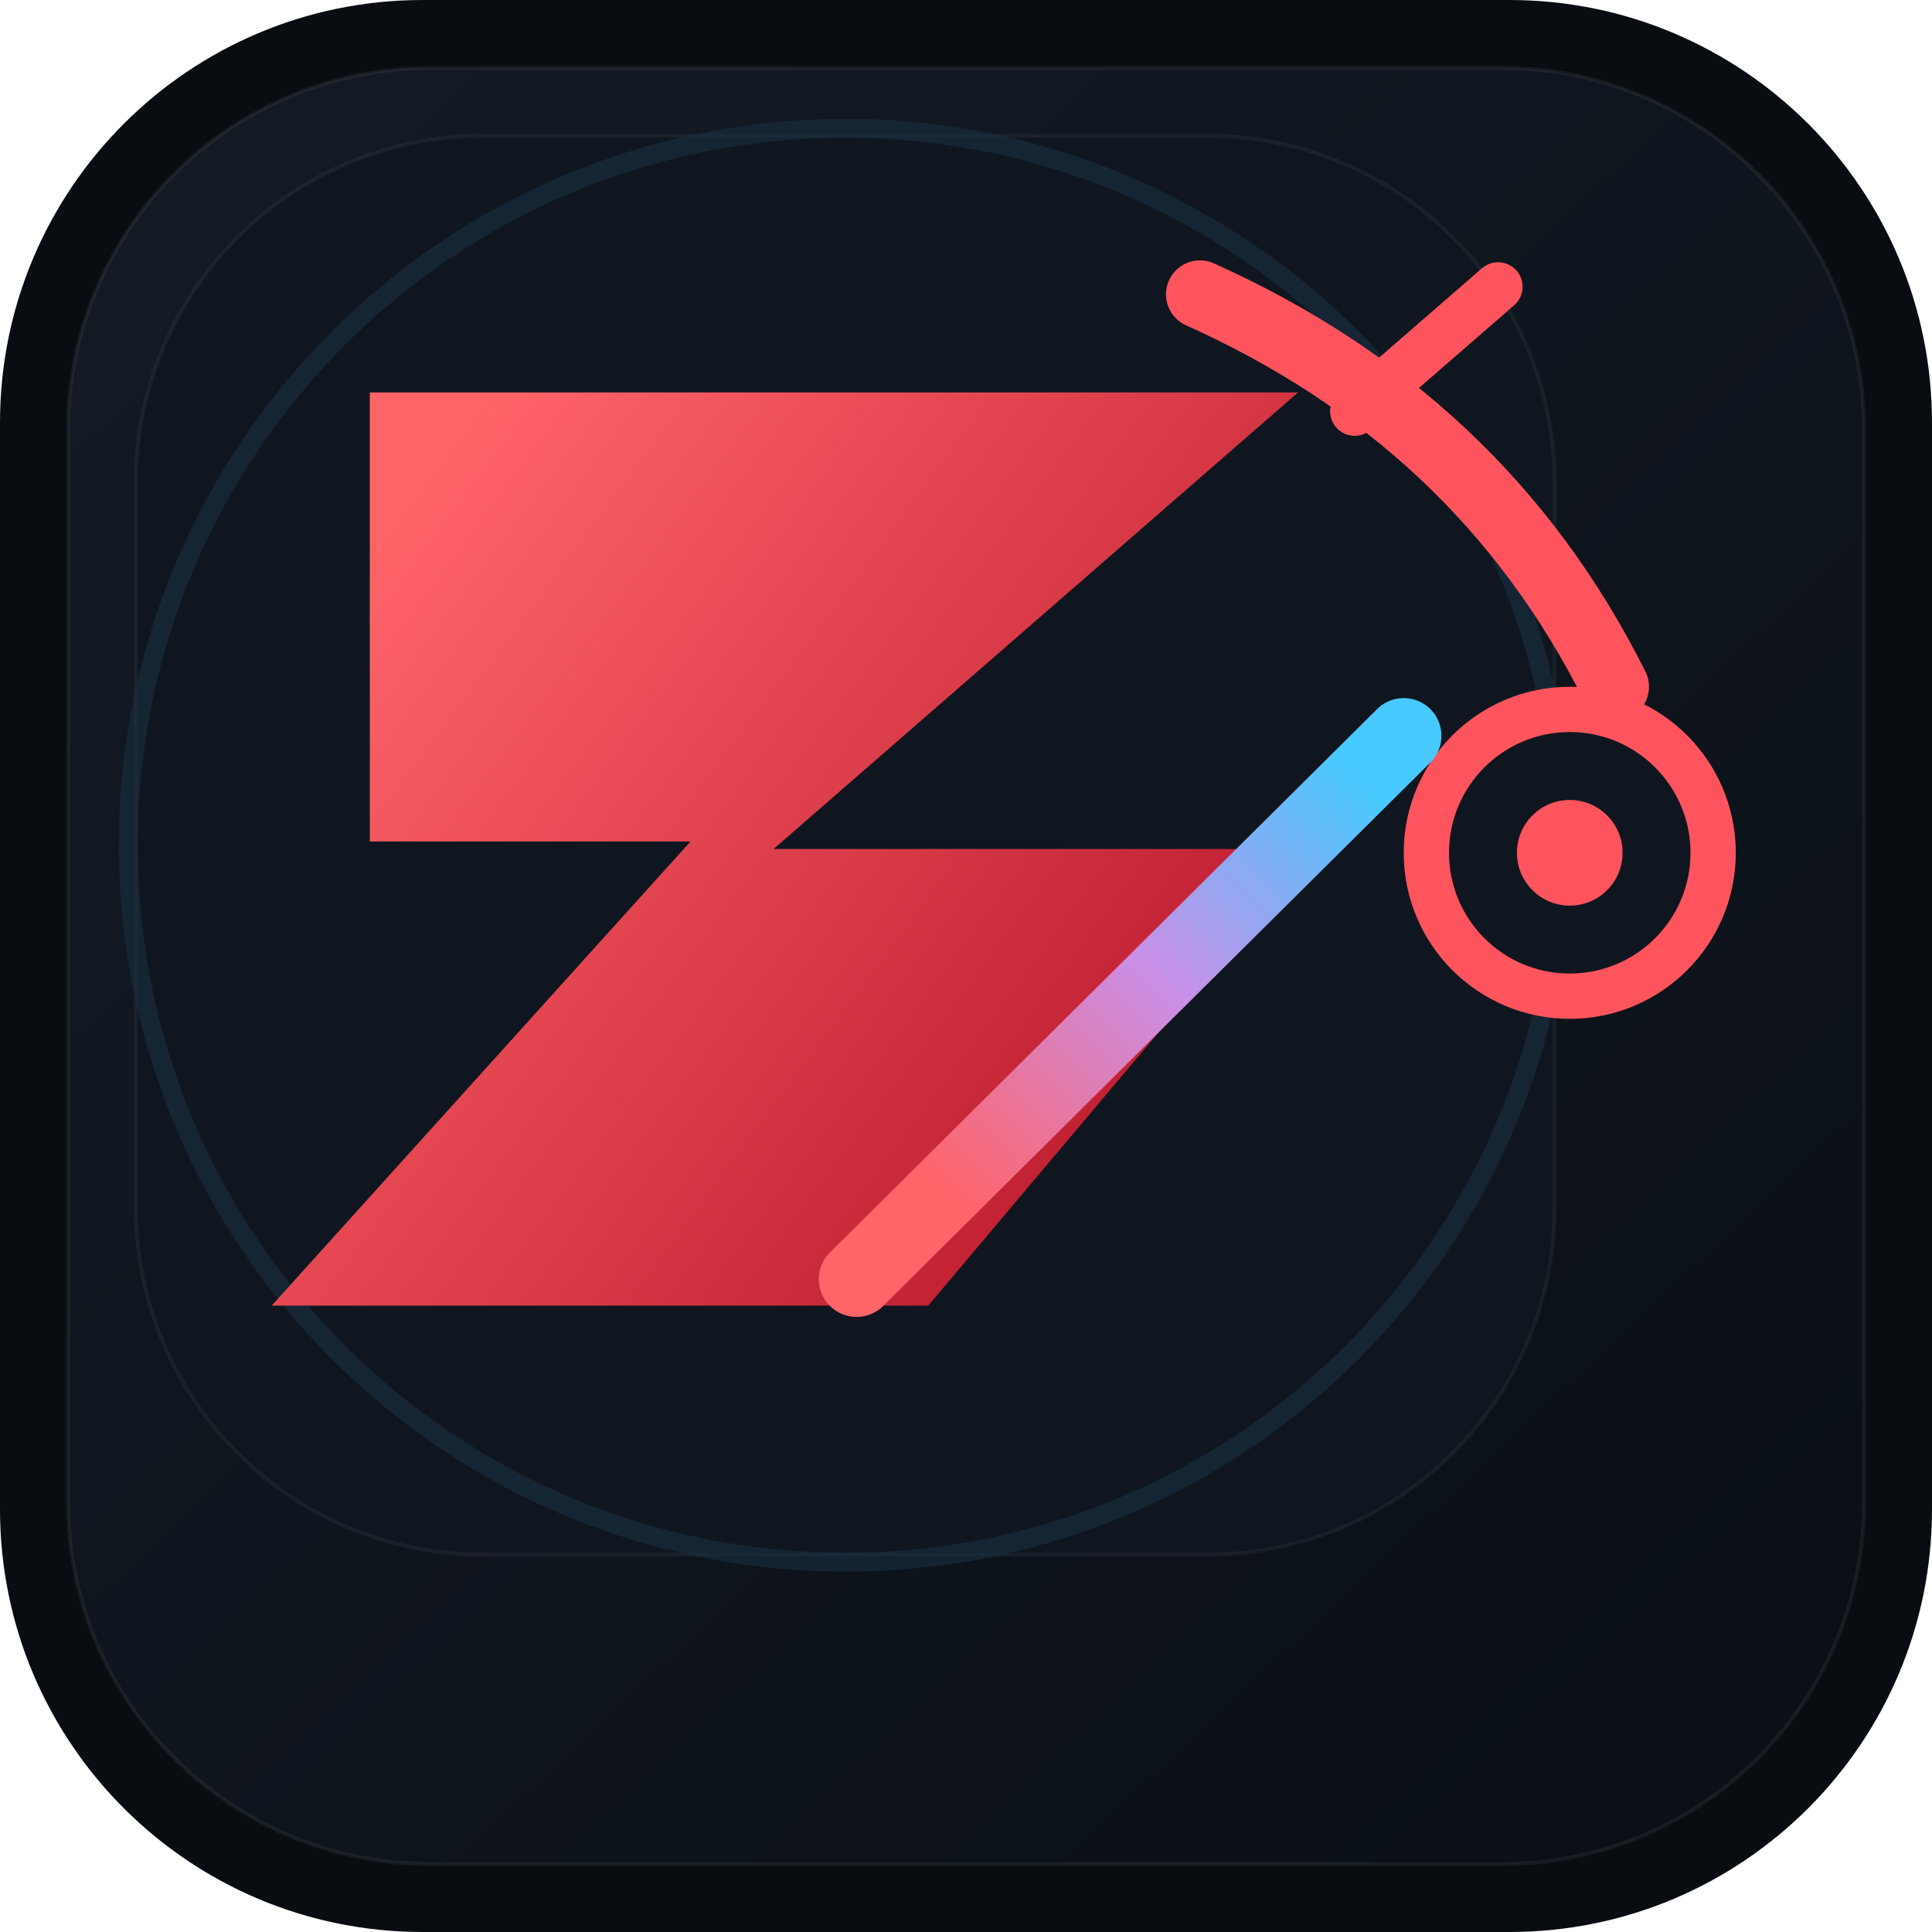
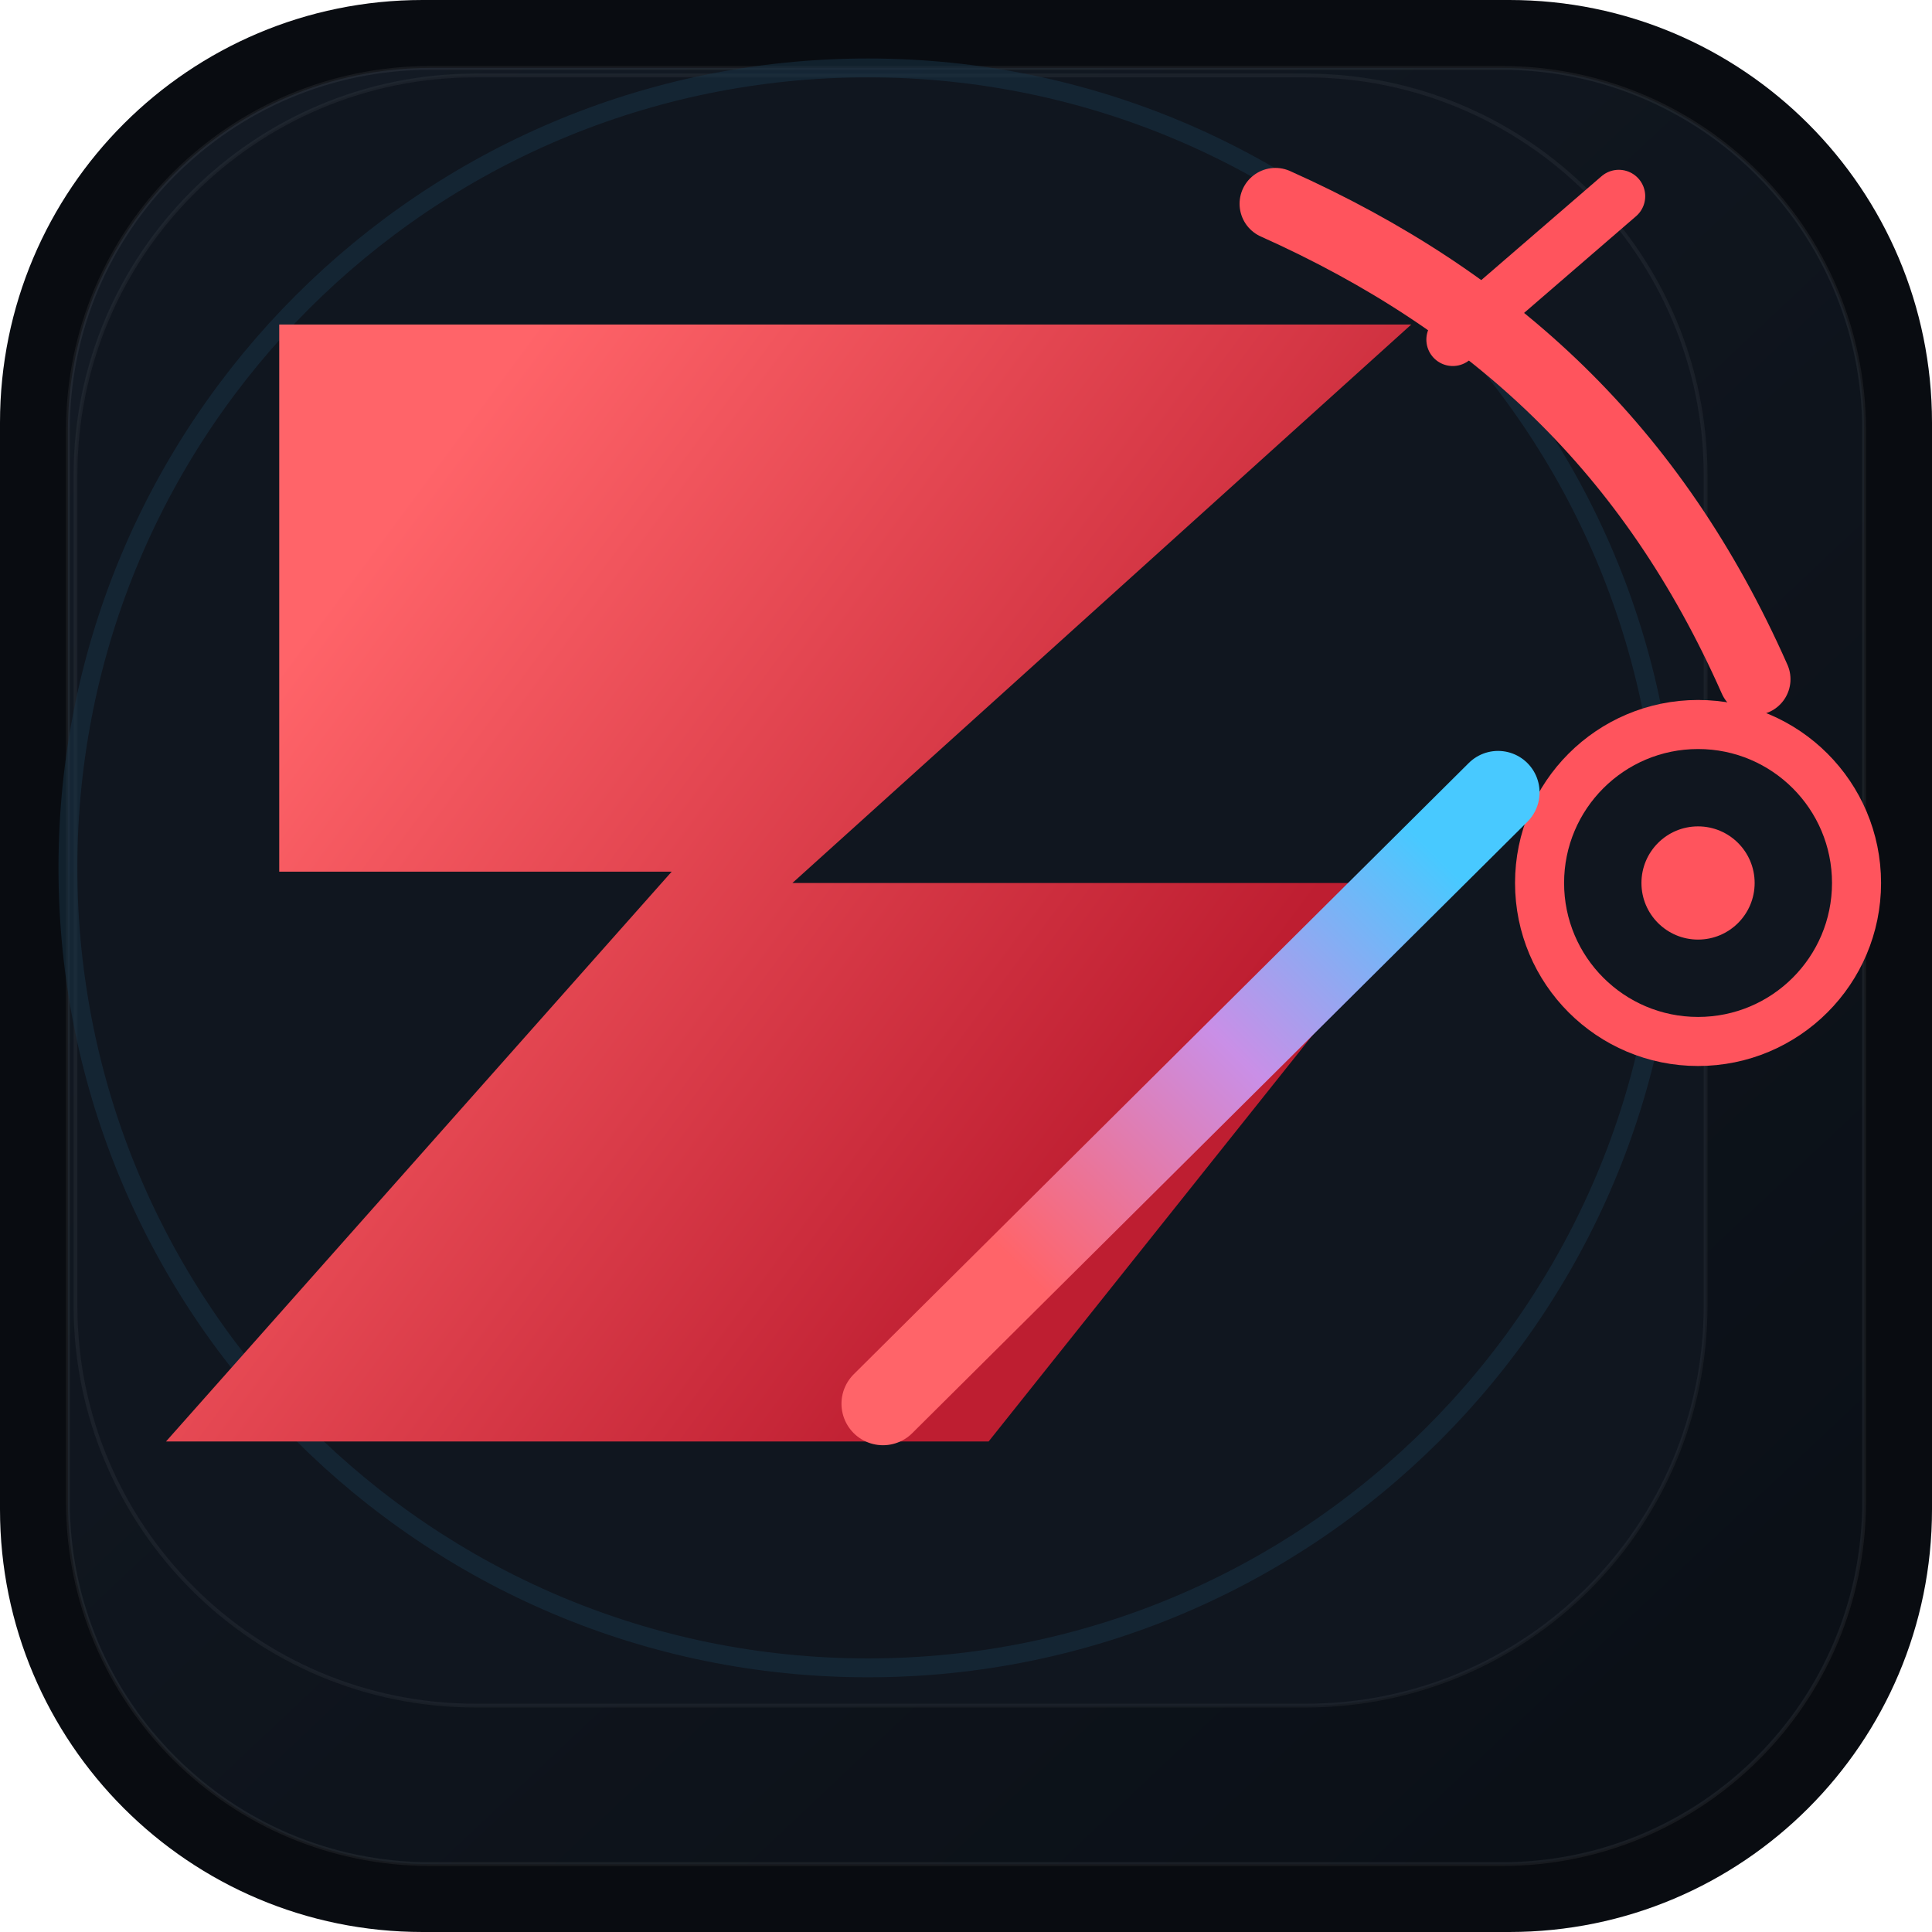
<svg xmlns="http://www.w3.org/2000/svg" width="512" height="512" viewBox="0 0 512 512" fill="none">
  <rect width="512" height="512" rx="112" fill="#090C11" />
  <rect x="18" y="18" width="476" height="476" rx="96" fill="url(#bg)" stroke="rgba(255,255,255,0.06)" />
-   <rect x="36" y="36" width="376" height="376" rx="92" fill="#10161F" stroke="rgba(255,255,255,0.05)" />
-   <circle cx="224" cy="224" r="190" stroke="#183245" stroke-width="5" opacity="0.52" />
-   <path d="M98 104H344L205 225H348L246 346H72L183 223H98V104Z" fill="url(#zFill)" />
-   <path d="M318 78C367 100 404 134 428 182" stroke="#FF545D" stroke-width="18" stroke-linecap="round" />
-   <path d="M359 109L397 76" stroke="#FF545D" stroke-width="13" stroke-linecap="round" />
-   <circle cx="416" cy="226" r="38" fill="#10161F" stroke="#FF545D" stroke-width="12" />
-   <circle cx="416" cy="226" r="14" fill="#FF545D" />
-   <path d="M227 339L372 195" stroke="url(#flare)" stroke-width="20" stroke-linecap="round" />
+   <rect x="20" y="20" width="432" height="432" rx="106" fill="#10161F" stroke="rgba(255,255,255,0.05)" />
+   <circle cx="230" cy="230" r="212" stroke="#183245" stroke-width="5" opacity="0.54" />
+   <path d="M74 86H374L210 234H380L262 382H44L178 231H74V86Z" fill="url(#zFill)" />
+   <path d="M338 54C396 80 438 119 465 180" stroke="#FF545D" stroke-width="19" stroke-linecap="round" />
+   <path d="M385 90L429 52" stroke="#FF545D" stroke-width="14" stroke-linecap="round" />
+   <circle cx="450" cy="234" r="42" fill="#10161F" stroke="#FF545D" stroke-width="13" />
+   <circle cx="450" cy="234" r="15" fill="#FF545D" />
+   <path d="M234 372L397 210" stroke="url(#flare)" stroke-width="22" stroke-linecap="round" />
  <defs>
    <linearGradient id="bg" x1="60" y1="44" x2="446" y2="454" gradientUnits="userSpaceOnUse">
      <stop stop-color="#131A24" />
      <stop offset="1" stop-color="#0B1017" />
    </linearGradient>
    <linearGradient id="zFill" x1="103" y1="138" x2="309" y2="291" gradientUnits="userSpaceOnUse">
      <stop stop-color="#FF6469" />
      <stop offset="1" stop-color="#BE1E31" />
    </linearGradient>
    <linearGradient id="flare" x1="220" y1="286" x2="330" y2="176" gradientUnits="userSpaceOnUse">
      <stop stop-color="#FF6469" />
      <stop offset="0.52" stop-color="#C98FE7" />
      <stop offset="1" stop-color="#48C9FF" />
    </linearGradient>
  </defs>
</svg>
